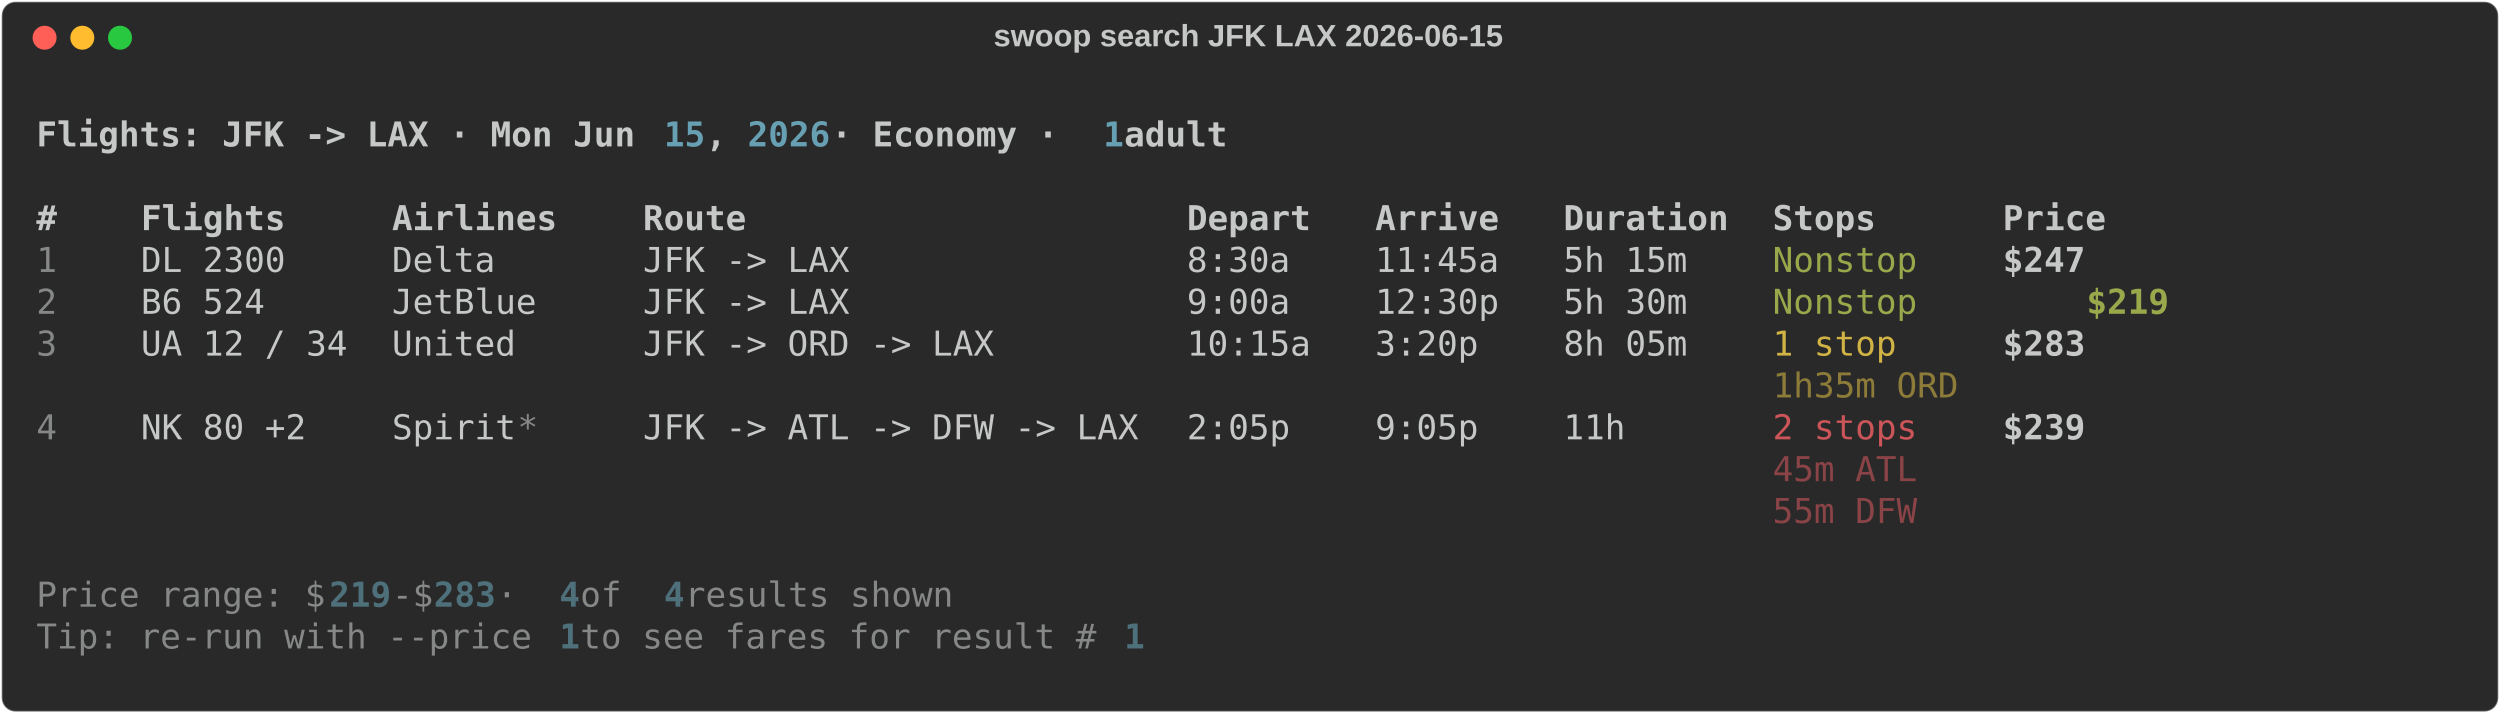
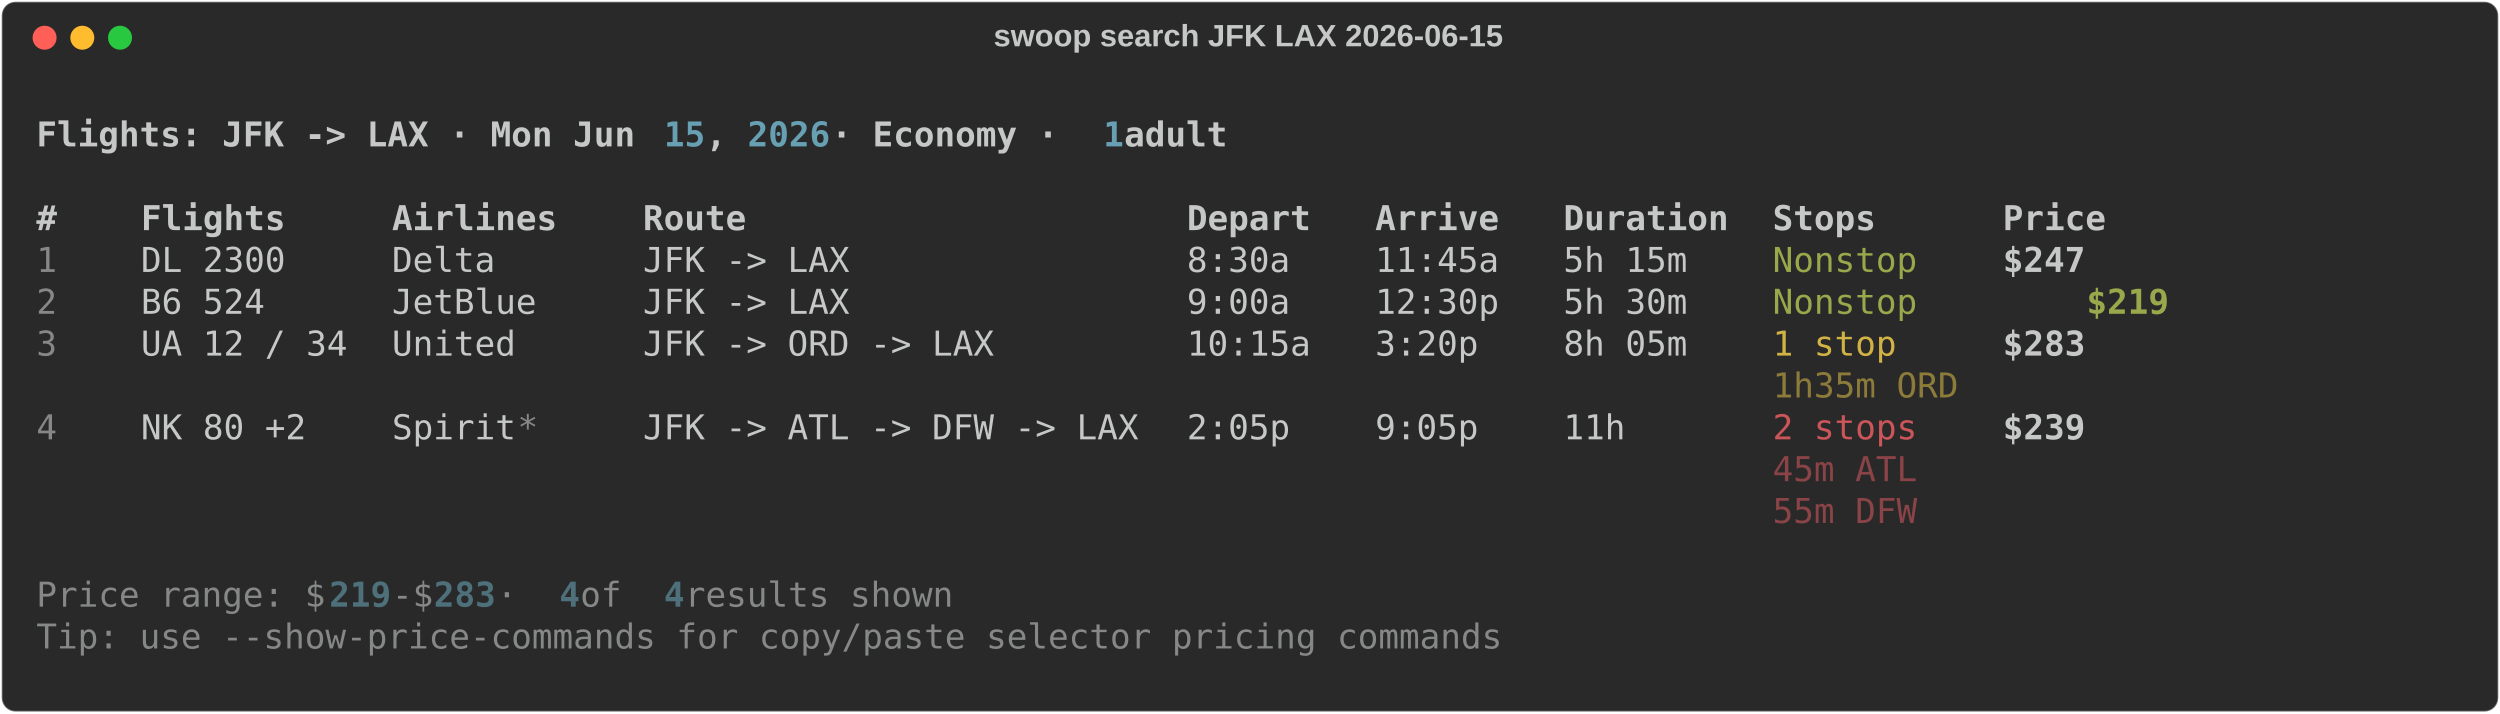
<svg xmlns="http://www.w3.org/2000/svg" class="rich-terminal" viewBox="0 0 1458 416.0">
  <style>

    @font-face {
        font-family: "Fira Code";
        src: local("FiraCode-Regular"),
                url("https://cdnjs.cloudflare.com/ajax/libs/firacode/6.2.0/woff2/FiraCode-Regular.woff2") format("woff2"),
                url("https://cdnjs.cloudflare.com/ajax/libs/firacode/6.2.0/woff/FiraCode-Regular.woff") format("woff");
        font-style: normal;
        font-weight: 400;
    }
    @font-face {
        font-family: "Fira Code";
        src: local("FiraCode-Bold"),
                url("https://cdnjs.cloudflare.com/ajax/libs/firacode/6.2.0/woff2/FiraCode-Bold.woff2") format("woff2"),
                url("https://cdnjs.cloudflare.com/ajax/libs/firacode/6.2.0/woff/FiraCode-Bold.woff") format("woff");
        font-style: bold;
        font-weight: 700;
    }

    .terminal-110162711-matrix {
        font-family: Fira Code, monospace;
        font-size: 20px;
        line-height: 24.4px;
        font-variant-east-asian: full-width;
    }

    .terminal-110162711-title {
        font-size: 18px;
        font-weight: bold;
        font-family: arial;
    }

    .terminal-110162711-r1 { fill: #c5c8c6 }
.terminal-110162711-r2 { fill: #c5c8c6;font-weight: bold }
.terminal-110162711-r3 { fill: #68a0b3;font-weight: bold }
.terminal-110162711-r4 { fill: #868887 }
.terminal-110162711-r5 { fill: #98a84b }
.terminal-110162711-r6 { fill: #98a84b;font-weight: bold }
.terminal-110162711-r7 { fill: #d0b344 }
.terminal-110162711-r8 { fill: #8d7b39 }
.terminal-110162711-r9 { fill: #cc555a }
.terminal-110162711-r10 { fill: #8a4346 }
.terminal-110162711-r11 { fill: #4e707b;font-weight: bold }
    </style>
  <defs>
    <clipPath id="terminal-110162711-clip-terminal">
      <rect x="0" y="0" width="1438.6" height="365.0" />
    </clipPath>
    <clipPath id="terminal-110162711-line-0">
      <rect x="0" y="1.5" width="1439.6" height="24.65" />
    </clipPath>
    <clipPath id="terminal-110162711-line-1">
      <rect x="0" y="25.9" width="1439.6" height="24.65" />
    </clipPath>
    <clipPath id="terminal-110162711-line-2">
      <rect x="0" y="50.3" width="1439.6" height="24.65" />
    </clipPath>
    <clipPath id="terminal-110162711-line-3">
      <rect x="0" y="74.7" width="1439.6" height="24.65" />
    </clipPath>
    <clipPath id="terminal-110162711-line-4">
      <rect x="0" y="99.1" width="1439.6" height="24.65" />
    </clipPath>
    <clipPath id="terminal-110162711-line-5">
      <rect x="0" y="123.5" width="1439.6" height="24.65" />
    </clipPath>
    <clipPath id="terminal-110162711-line-6">
      <rect x="0" y="147.9" width="1439.6" height="24.65" />
    </clipPath>
    <clipPath id="terminal-110162711-line-7">
      <rect x="0" y="172.3" width="1439.6" height="24.65" />
    </clipPath>
    <clipPath id="terminal-110162711-line-8">
      <rect x="0" y="196.7" width="1439.6" height="24.65" />
    </clipPath>
    <clipPath id="terminal-110162711-line-9">
      <rect x="0" y="221.1" width="1439.6" height="24.65" />
    </clipPath>
    <clipPath id="terminal-110162711-line-10">
      <rect x="0" y="245.5" width="1439.6" height="24.65" />
    </clipPath>
    <clipPath id="terminal-110162711-line-11">
      <rect x="0" y="269.9" width="1439.6" height="24.65" />
    </clipPath>
    <clipPath id="terminal-110162711-line-12">
      <rect x="0" y="294.3" width="1439.6" height="24.65" />
    </clipPath>
    <clipPath id="terminal-110162711-line-13">
      <rect x="0" y="318.7" width="1439.6" height="24.65" />
    </clipPath>
  </defs>
  <rect fill="#292929" stroke="rgba(255,255,255,0.35)" stroke-width="1" x="1" y="1" width="1456" height="414" rx="8" />
  <text class="terminal-110162711-title" fill="#c5c8c6" text-anchor="middle" x="728" y="27">swoop search JFK LAX 2026-06-15</text>
  <g transform="translate(26,22)">
    <circle cx="0" cy="0" r="7" fill="#ff5f57" />
    <circle cx="22" cy="0" r="7" fill="#febc2e" />
    <circle cx="44" cy="0" r="7" fill="#28c840" />
  </g>
  <g transform="translate(9, 41)" clip-path="url(#terminal-110162711-clip-terminal)">
    <g class="terminal-110162711-matrix">
      <text class="terminal-110162711-r1" x="1439.6" y="20" textLength="12.2" clip-path="url(#terminal-110162711-line-0)">
</text>
      <text class="terminal-110162711-r2" x="12.2" y="44.4" textLength="366" clip-path="url(#terminal-110162711-line-1)">Flights: JFK -&gt; LAX · Mon Jun </text>
      <text class="terminal-110162711-r3" x="378.2" y="44.4" textLength="24.4" clip-path="url(#terminal-110162711-line-1)">15</text>
      <text class="terminal-110162711-r2" x="402.6" y="44.4" textLength="24.4" clip-path="url(#terminal-110162711-line-1)">, </text>
      <text class="terminal-110162711-r3" x="427" y="44.4" textLength="48.8" clip-path="url(#terminal-110162711-line-1)">2026</text>
      <text class="terminal-110162711-r2" x="475.8" y="44.4" textLength="158.6" clip-path="url(#terminal-110162711-line-1)"> · Economy · </text>
      <text class="terminal-110162711-r3" x="634.4" y="44.4" textLength="12.2" clip-path="url(#terminal-110162711-line-1)">1</text>
      <text class="terminal-110162711-r2" x="646.6" y="44.4" textLength="73.2" clip-path="url(#terminal-110162711-line-1)"> adult</text>
      <text class="terminal-110162711-r1" x="1439.6" y="44.4" textLength="12.2" clip-path="url(#terminal-110162711-line-1)">
</text>
      <text class="terminal-110162711-r1" x="1439.6" y="68.8" textLength="12.2" clip-path="url(#terminal-110162711-line-2)">
</text>
      <text class="terminal-110162711-r2" x="12.2" y="93.2" textLength="36.6" clip-path="url(#terminal-110162711-line-3)">  #</text>
      <text class="terminal-110162711-r2" x="73.2" y="93.2" textLength="122" clip-path="url(#terminal-110162711-line-3)">Flights   </text>
      <text class="terminal-110162711-r2" x="219.6" y="93.2" textLength="122" clip-path="url(#terminal-110162711-line-3)">Airlines  </text>
      <text class="terminal-110162711-r2" x="366" y="93.2" textLength="292.8" clip-path="url(#terminal-110162711-line-3)">Route                   </text>
      <text class="terminal-110162711-r2" x="683.2" y="93.2" textLength="85.4" clip-path="url(#terminal-110162711-line-3)"> Depart</text>
      <text class="terminal-110162711-r2" x="793" y="93.2" textLength="85.4" clip-path="url(#terminal-110162711-line-3)"> Arrive</text>
      <text class="terminal-110162711-r2" x="902.8" y="93.2" textLength="97.6" clip-path="url(#terminal-110162711-line-3)">Duration</text>
      <text class="terminal-110162711-r2" x="1024.8" y="93.2" textLength="109.8" clip-path="url(#terminal-110162711-line-3)">Stops    </text>
      <text class="terminal-110162711-r2" x="1159" y="93.2" textLength="97.6" clip-path="url(#terminal-110162711-line-3)">   Price</text>
      <text class="terminal-110162711-r1" x="1439.6" y="93.2" textLength="12.2" clip-path="url(#terminal-110162711-line-3)">
</text>
      <text class="terminal-110162711-r4" x="12.2" y="117.6" textLength="36.6" clip-path="url(#terminal-110162711-line-4)">  1</text>
      <text class="terminal-110162711-r1" x="73.2" y="117.6" textLength="122" clip-path="url(#terminal-110162711-line-4)">DL 2300   </text>
      <text class="terminal-110162711-r1" x="219.6" y="117.6" textLength="122" clip-path="url(#terminal-110162711-line-4)">Delta     </text>
      <text class="terminal-110162711-r1" x="366" y="117.6" textLength="292.8" clip-path="url(#terminal-110162711-line-4)">JFK -&gt; LAX              </text>
      <text class="terminal-110162711-r1" x="683.2" y="117.6" textLength="85.4" clip-path="url(#terminal-110162711-line-4)">  8:30a</text>
      <text class="terminal-110162711-r1" x="793" y="117.6" textLength="85.4" clip-path="url(#terminal-110162711-line-4)"> 11:45a</text>
      <text class="terminal-110162711-r1" x="902.8" y="117.6" textLength="97.6" clip-path="url(#terminal-110162711-line-4)">  5h 15m</text>
      <text class="terminal-110162711-r5" x="1024.8" y="117.6" textLength="109.8" clip-path="url(#terminal-110162711-line-4)">Nonstop  </text>
      <text class="terminal-110162711-r2" x="1159" y="117.6" textLength="97.6" clip-path="url(#terminal-110162711-line-4)">    $247</text>
      <text class="terminal-110162711-r1" x="1439.6" y="117.6" textLength="12.2" clip-path="url(#terminal-110162711-line-4)">
</text>
      <text class="terminal-110162711-r4" x="12.2" y="142" textLength="36.6" clip-path="url(#terminal-110162711-line-5)">  2</text>
      <text class="terminal-110162711-r1" x="73.2" y="142" textLength="122" clip-path="url(#terminal-110162711-line-5)">B6 524    </text>
      <text class="terminal-110162711-r1" x="219.6" y="142" textLength="122" clip-path="url(#terminal-110162711-line-5)">JetBlue   </text>
      <text class="terminal-110162711-r1" x="366" y="142" textLength="292.8" clip-path="url(#terminal-110162711-line-5)">JFK -&gt; LAX              </text>
      <text class="terminal-110162711-r1" x="683.2" y="142" textLength="85.4" clip-path="url(#terminal-110162711-line-5)">  9:00a</text>
      <text class="terminal-110162711-r1" x="793" y="142" textLength="85.4" clip-path="url(#terminal-110162711-line-5)"> 12:30p</text>
      <text class="terminal-110162711-r1" x="902.8" y="142" textLength="97.6" clip-path="url(#terminal-110162711-line-5)">  5h 30m</text>
      <text class="terminal-110162711-r5" x="1024.8" y="142" textLength="109.8" clip-path="url(#terminal-110162711-line-5)">Nonstop  </text>
      <text class="terminal-110162711-r6" x="1207.8" y="142" textLength="48.8" clip-path="url(#terminal-110162711-line-5)">$219</text>
      <text class="terminal-110162711-r1" x="1439.6" y="142" textLength="12.2" clip-path="url(#terminal-110162711-line-5)">
</text>
      <text class="terminal-110162711-r4" x="12.2" y="166.4" textLength="36.6" clip-path="url(#terminal-110162711-line-6)">  3</text>
      <text class="terminal-110162711-r1" x="73.2" y="166.4" textLength="122" clip-path="url(#terminal-110162711-line-6)">UA 12 / 34</text>
      <text class="terminal-110162711-r1" x="219.6" y="166.4" textLength="122" clip-path="url(#terminal-110162711-line-6)">United    </text>
      <text class="terminal-110162711-r1" x="366" y="166.4" textLength="292.8" clip-path="url(#terminal-110162711-line-6)">JFK -&gt; ORD -&gt; LAX       </text>
      <text class="terminal-110162711-r1" x="683.2" y="166.4" textLength="85.4" clip-path="url(#terminal-110162711-line-6)"> 10:15a</text>
      <text class="terminal-110162711-r1" x="793" y="166.4" textLength="85.4" clip-path="url(#terminal-110162711-line-6)">  3:20p</text>
      <text class="terminal-110162711-r1" x="902.8" y="166.4" textLength="97.6" clip-path="url(#terminal-110162711-line-6)">  8h 05m</text>
      <text class="terminal-110162711-r7" x="1024.8" y="166.4" textLength="109.8" clip-path="url(#terminal-110162711-line-6)">1 stop   </text>
      <text class="terminal-110162711-r2" x="1159" y="166.4" textLength="97.6" clip-path="url(#terminal-110162711-line-6)">    $283</text>
      <text class="terminal-110162711-r1" x="1439.6" y="166.4" textLength="12.2" clip-path="url(#terminal-110162711-line-6)">
</text>
      <text class="terminal-110162711-r8" x="1024.8" y="190.8" textLength="109.8" clip-path="url(#terminal-110162711-line-7)">1h35m ORD</text>
      <text class="terminal-110162711-r1" x="1439.6" y="190.8" textLength="12.2" clip-path="url(#terminal-110162711-line-7)">
</text>
      <text class="terminal-110162711-r4" x="12.2" y="215.2" textLength="36.6" clip-path="url(#terminal-110162711-line-8)">  4</text>
      <text class="terminal-110162711-r1" x="73.2" y="215.2" textLength="122" clip-path="url(#terminal-110162711-line-8)">NK 80 +2  </text>
      <text class="terminal-110162711-r1" x="219.6" y="215.2" textLength="73.2" clip-path="url(#terminal-110162711-line-8)">Spirit</text>
      <text class="terminal-110162711-r4" x="292.8" y="215.2" textLength="24.4" clip-path="url(#terminal-110162711-line-8)"> *</text>
      <text class="terminal-110162711-r1" x="366" y="215.2" textLength="292.8" clip-path="url(#terminal-110162711-line-8)">JFK -&gt; ATL -&gt; DFW -&gt; LAX</text>
      <text class="terminal-110162711-r1" x="683.2" y="215.2" textLength="85.4" clip-path="url(#terminal-110162711-line-8)">  2:05p</text>
      <text class="terminal-110162711-r1" x="793" y="215.2" textLength="85.4" clip-path="url(#terminal-110162711-line-8)">  9:05p</text>
      <text class="terminal-110162711-r1" x="902.8" y="215.2" textLength="97.6" clip-path="url(#terminal-110162711-line-8)">     11h</text>
      <text class="terminal-110162711-r9" x="1024.8" y="215.2" textLength="109.8" clip-path="url(#terminal-110162711-line-8)">2 stops  </text>
      <text class="terminal-110162711-r2" x="1159" y="215.2" textLength="97.6" clip-path="url(#terminal-110162711-line-8)">    $239</text>
      <text class="terminal-110162711-r1" x="1439.6" y="215.2" textLength="12.2" clip-path="url(#terminal-110162711-line-8)">
</text>
      <text class="terminal-110162711-r10" x="1024.8" y="239.6" textLength="85.4" clip-path="url(#terminal-110162711-line-9)">45m ATL</text>
      <text class="terminal-110162711-r1" x="1439.6" y="239.6" textLength="12.2" clip-path="url(#terminal-110162711-line-9)">
</text>
      <text class="terminal-110162711-r10" x="1024.8" y="264" textLength="85.4" clip-path="url(#terminal-110162711-line-10)">55m DFW</text>
      <text class="terminal-110162711-r1" x="1439.6" y="264" textLength="12.2" clip-path="url(#terminal-110162711-line-10)">
</text>
      <text class="terminal-110162711-r1" x="1439.6" y="288.4" textLength="12.2" clip-path="url(#terminal-110162711-line-11)">
</text>
      <text class="terminal-110162711-r4" x="12.2" y="312.8" textLength="170.8" clip-path="url(#terminal-110162711-line-12)">Price range: $</text>
      <text class="terminal-110162711-r11" x="183" y="312.8" textLength="36.6" clip-path="url(#terminal-110162711-line-12)">219</text>
      <text class="terminal-110162711-r4" x="219.6" y="312.8" textLength="24.4" clip-path="url(#terminal-110162711-line-12)">-$</text>
      <text class="terminal-110162711-r11" x="244" y="312.8" textLength="36.6" clip-path="url(#terminal-110162711-line-12)">283</text>
      <text class="terminal-110162711-r4" x="280.6" y="312.8" textLength="36.6" clip-path="url(#terminal-110162711-line-12)"> · </text>
      <text class="terminal-110162711-r11" x="317.2" y="312.8" textLength="12.2" clip-path="url(#terminal-110162711-line-12)">4</text>
      <text class="terminal-110162711-r4" x="329.4" y="312.8" textLength="48.8" clip-path="url(#terminal-110162711-line-12)"> of </text>
      <text class="terminal-110162711-r11" x="378.2" y="312.8" textLength="12.2" clip-path="url(#terminal-110162711-line-12)">4</text>
      <text class="terminal-110162711-r4" x="390.4" y="312.8" textLength="170.8" clip-path="url(#terminal-110162711-line-12)"> results shown</text>
      <text class="terminal-110162711-r1" x="1439.6" y="312.8" textLength="12.2" clip-path="url(#terminal-110162711-line-12)">
</text>
-       <text class="terminal-110162711-r4" x="12.2" y="337.2" textLength="305" clip-path="url(#terminal-110162711-line-13)">Tip: re-run with --price </text>
-       <text class="terminal-110162711-r11" x="317.2" y="337.2" textLength="12.2" clip-path="url(#terminal-110162711-line-13)">1</text>
-       <text class="terminal-110162711-r4" x="329.4" y="337.2" textLength="317.2" clip-path="url(#terminal-110162711-line-13)"> to see fares for result #</text>
-       <text class="terminal-110162711-r11" x="646.6" y="337.2" textLength="12.2" clip-path="url(#terminal-110162711-line-13)">1</text>
+       <text class="terminal-110162711-r4" x="12.2" y="337.2" textLength="707.6" clip-path="url(#terminal-110162711-line-13)">Tip: use --show-price-commands for copy/paste selector pricing commands</text>
      <text class="terminal-110162711-r1" x="1439.6" y="337.2" textLength="12.2" clip-path="url(#terminal-110162711-line-13)">
</text>
      <text class="terminal-110162711-r1" x="1439.6" y="361.6" textLength="12.2" clip-path="url(#terminal-110162711-line-14)">
</text>
    </g>
  </g>
</svg>
